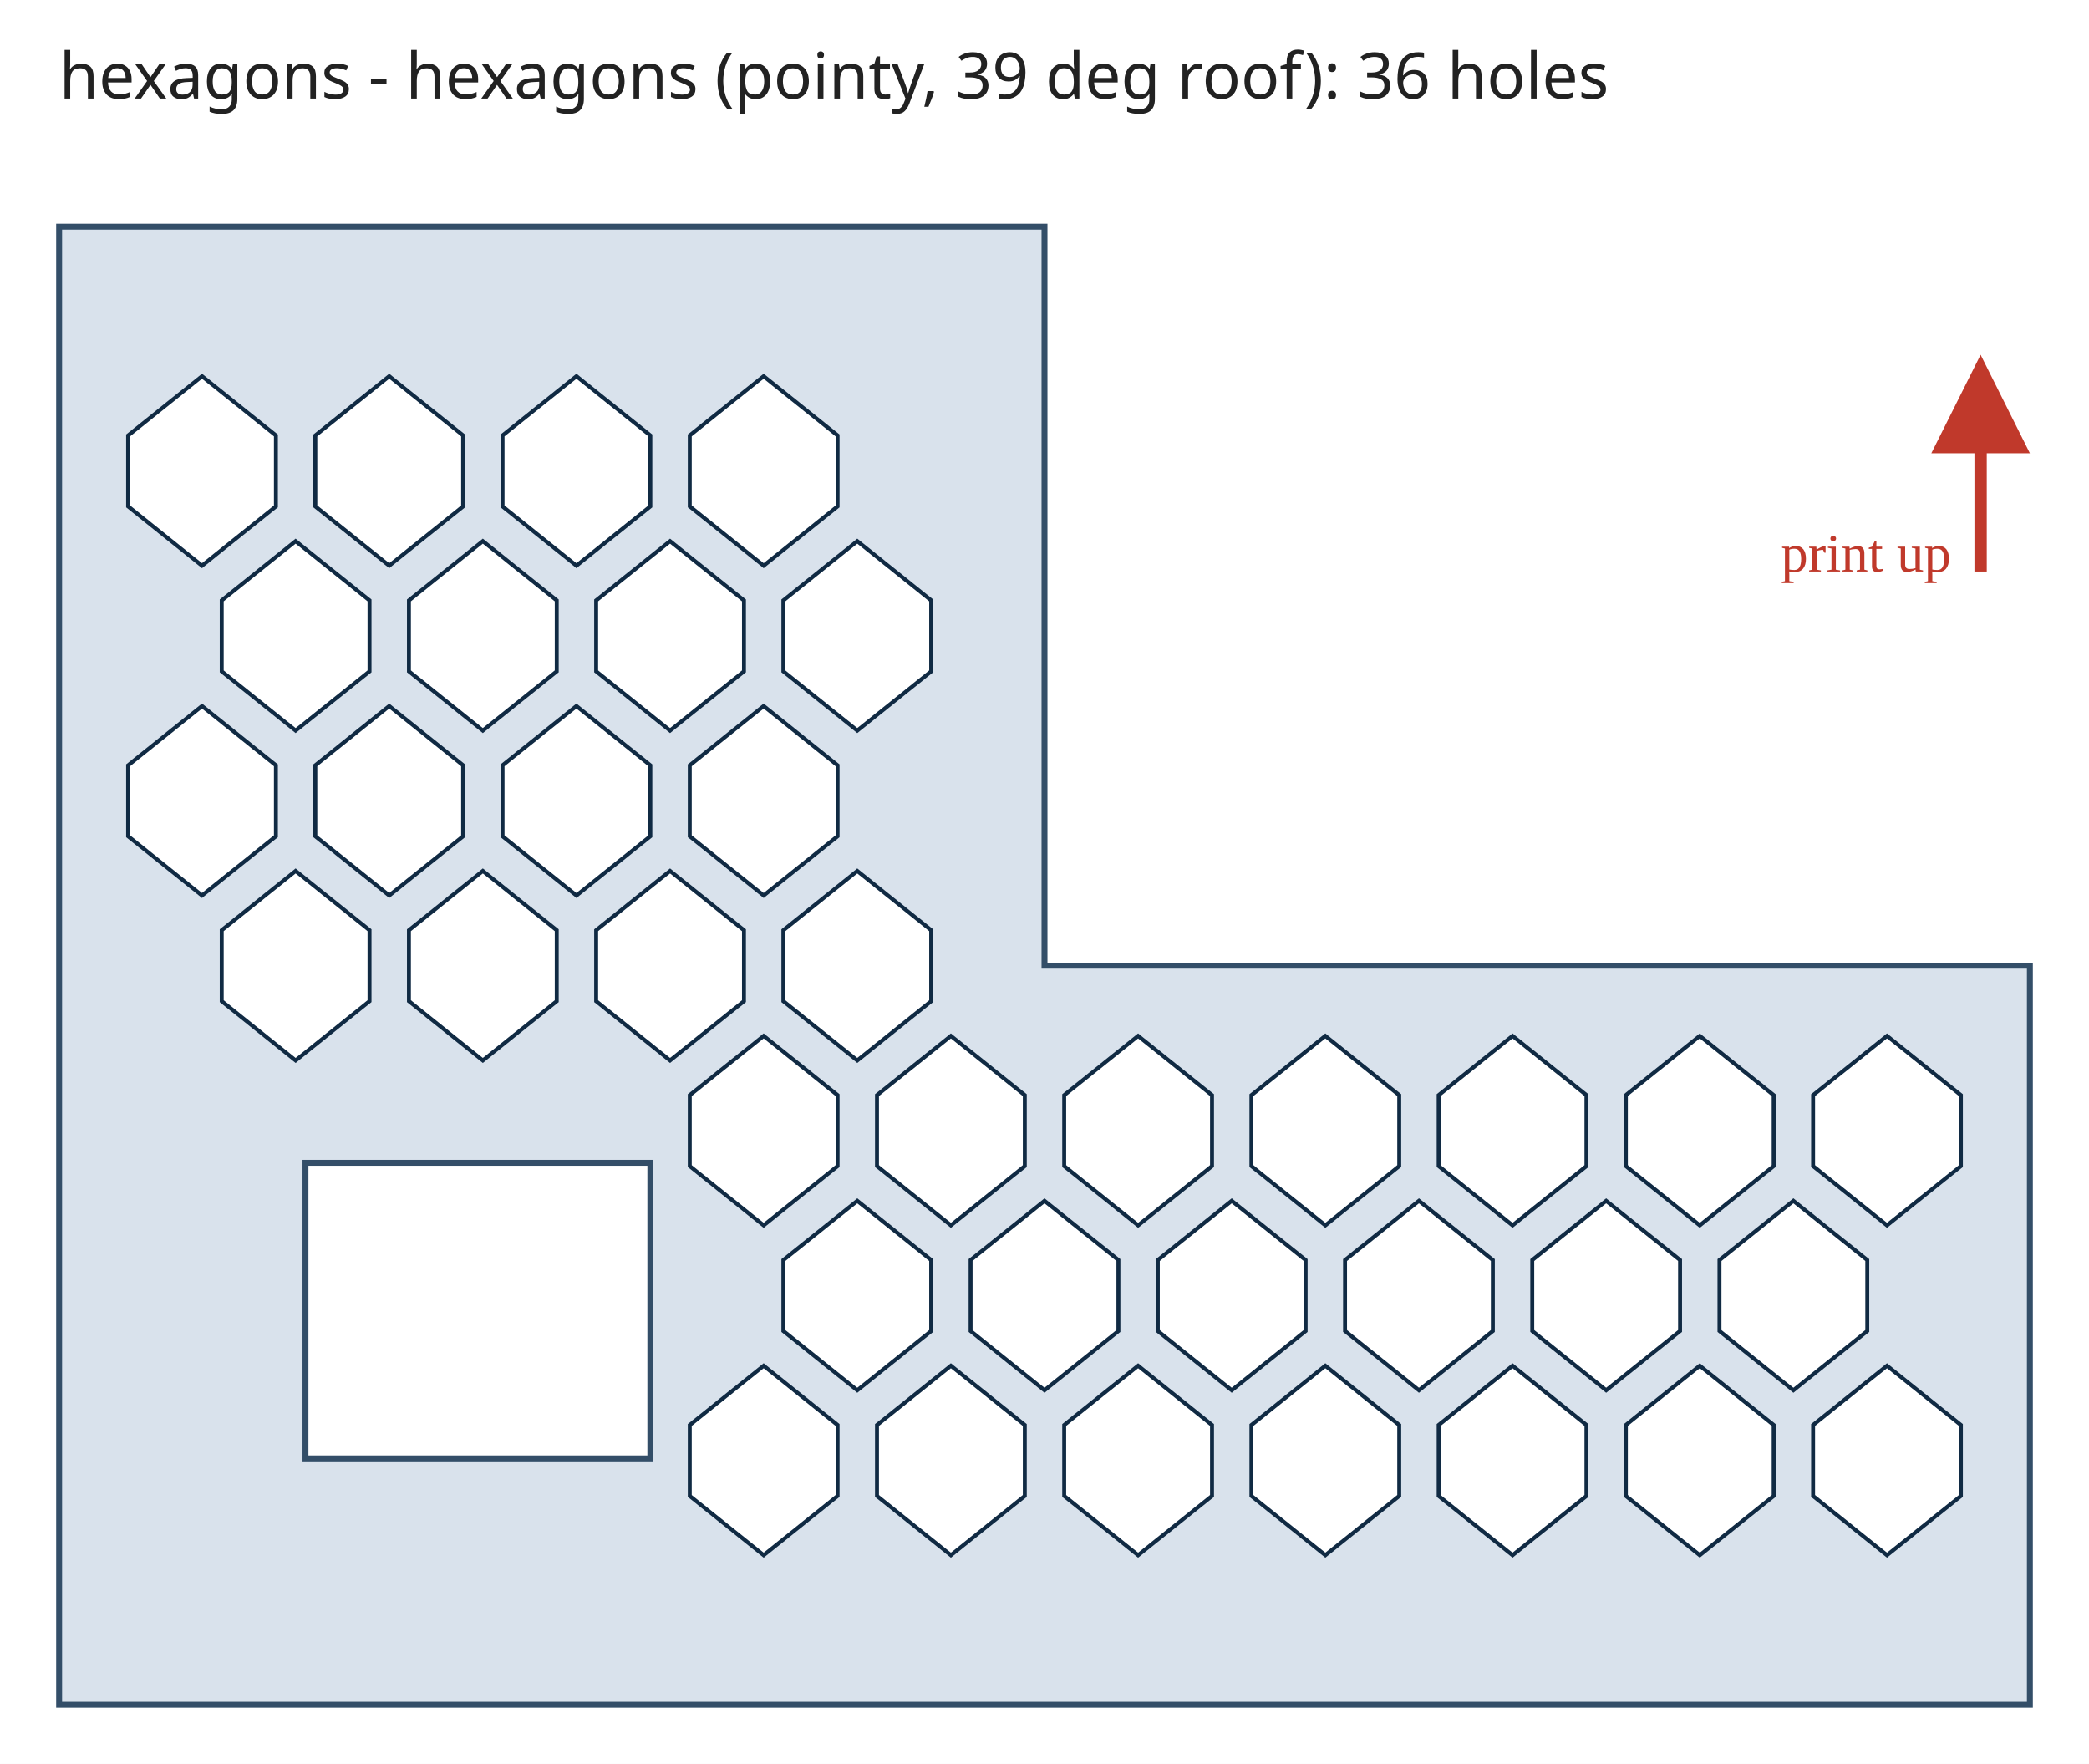
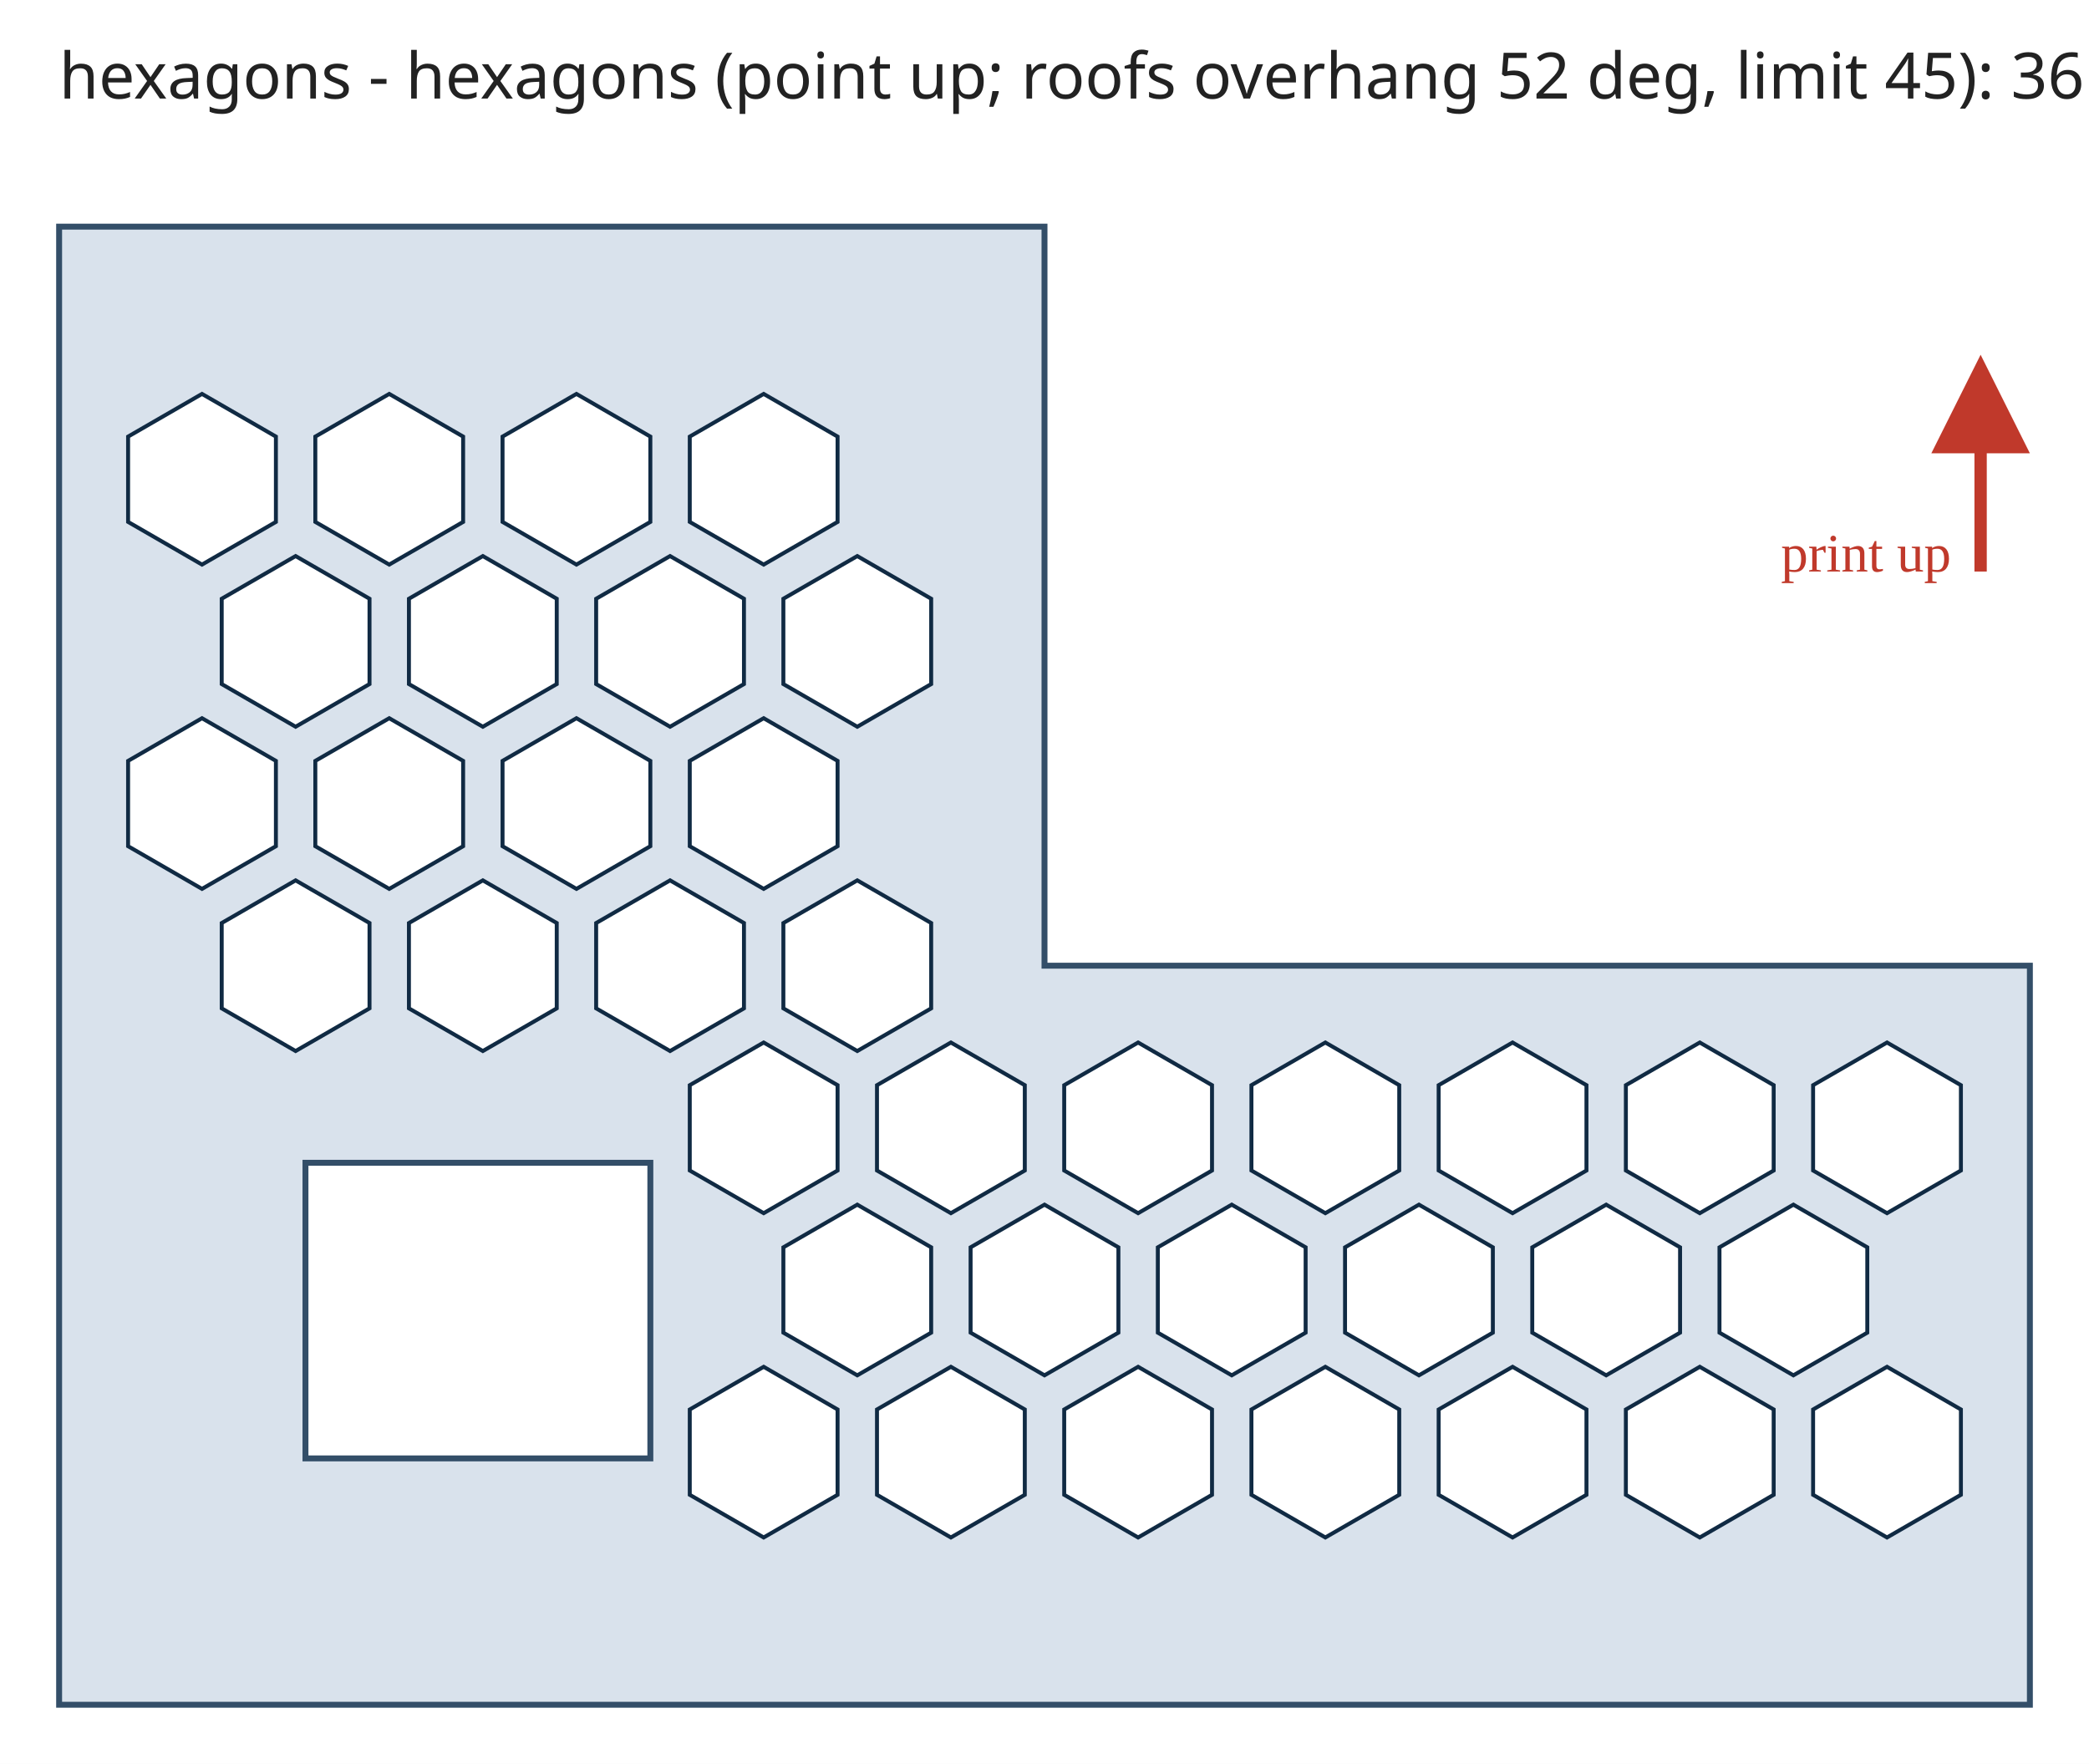
<svg xmlns="http://www.w3.org/2000/svg" width="424" height="358" viewBox="0 0 424 358">
  <defs>
    <marker id="a" markerWidth="8" markerHeight="8" refX="4" refY="4" orient="auto">
      <path d="M0,0 L8,4 L0,8 z" fill="#c0392b" />
    </marker>
  </defs>
  <rect width="100%" height="100%" fill="#ffffff" />
-   <text x="12" y="20" font-family="sans-serif" font-size="13" fill="#222">hexagons - hexagons (pointy, 39 deg roof): 36 holes</text>
+   <text x="12" y="20" font-family="sans-serif" font-size="13" fill="#222">hexagons - hexagons (point up; roofs overhang 52 deg, limit 45): 36 holes (36 NOT printable)</text>
  <path d="M 12.00 346.00 L 412.00 346.00 L 412.00 196.00 L 212.00 196.00 L 212.00 46.00 L 12.00 46.00 Z M 62.00 236.00 L 132.00 236.00 L 132.00 296.00 L 62.00 296.00 Z" fill="#d9e2ec" stroke="#334e68" stroke-width="1.2" fill-rule="evenodd" />
-   <path d="M 398.00 289.22 L 383.00 277.19 L 368.00 289.22 L 368.00 303.62 L 383.00 315.64 L 398.00 303.62 Z M 360.00 289.22 L 345.00 277.19 L 330.00 289.22 L 330.00 303.62 L 345.00 315.64 L 360.00 303.62 Z M 379.00 255.74 L 364.00 243.72 L 349.00 255.74 L 349.00 270.14 L 364.00 282.17 L 379.00 270.14 Z M 398.00 222.27 L 383.00 210.25 L 368.00 222.27 L 368.00 236.67 L 383.00 248.70 L 398.00 236.67 Z M 322.00 289.22 L 307.00 277.19 L 292.00 289.22 L 292.00 303.62 L 307.00 315.64 L 322.00 303.62 Z M 341.00 255.74 L 326.00 243.72 L 311.00 255.74 L 311.00 270.14 L 326.00 282.17 L 341.00 270.14 Z M 360.00 222.27 L 345.00 210.25 L 330.00 222.27 L 330.00 236.67 L 345.00 248.70 L 360.00 236.67 Z M 284.00 289.22 L 269.00 277.19 L 254.00 289.22 L 254.00 303.62 L 269.00 315.64 L 284.00 303.62 Z M 303.00 255.74 L 288.00 243.72 L 273.00 255.74 L 273.00 270.14 L 288.00 282.17 L 303.00 270.14 Z M 322.00 222.27 L 307.00 210.25 L 292.00 222.27 L 292.00 236.67 L 307.00 248.70 L 322.00 236.67 Z M 246.00 289.22 L 231.00 277.19 L 216.00 289.22 L 216.00 303.62 L 231.00 315.64 L 246.00 303.62 Z M 265.00 255.74 L 250.00 243.72 L 235.00 255.74 L 235.00 270.14 L 250.00 282.17 L 265.00 270.14 Z M 284.00 222.27 L 269.00 210.25 L 254.00 222.27 L 254.00 236.67 L 269.00 248.70 L 284.00 236.67 Z M 208.00 289.22 L 193.00 277.19 L 178.00 289.22 L 178.00 303.62 L 193.00 315.64 L 208.00 303.62 Z M 227.00 255.74 L 212.00 243.72 L 197.00 255.74 L 197.00 270.14 L 212.00 282.17 L 227.00 270.14 Z M 246.00 222.27 L 231.00 210.25 L 216.00 222.27 L 216.00 236.67 L 231.00 248.70 L 246.00 236.67 Z M 170.00 289.22 L 155.00 277.19 L 140.00 289.22 L 140.00 303.62 L 155.00 315.64 L 170.00 303.62 Z M 189.00 255.74 L 174.00 243.72 L 159.00 255.74 L 159.00 270.14 L 174.00 282.17 L 189.00 270.14 Z M 208.00 222.27 L 193.00 210.25 L 178.00 222.27 L 178.00 236.67 L 193.00 248.70 L 208.00 236.67 Z M 170.00 222.27 L 155.00 210.25 L 140.00 222.27 L 140.00 236.67 L 155.00 248.70 L 170.00 236.67 Z M 189.00 188.80 L 174.00 176.77 L 159.00 188.80 L 159.00 203.20 L 174.00 215.23 L 189.00 203.20 Z M 151.00 188.80 L 136.00 176.77 L 121.00 188.80 L 121.00 203.20 L 136.00 215.23 L 151.00 203.20 Z M 170.00 155.33 L 155.00 143.30 L 140.00 155.33 L 140.00 169.73 L 155.00 181.75 L 170.00 169.73 Z M 189.00 121.86 L 174.00 109.83 L 159.00 121.86 L 159.00 136.26 L 174.00 148.28 L 189.00 136.26 Z M 113.00 188.80 L 98.00 176.77 L 83.00 188.80 L 83.00 203.20 L 98.00 215.23 L 113.00 203.20 Z M 132.00 155.33 L 117.00 143.30 L 102.00 155.33 L 102.00 169.73 L 117.00 181.75 L 132.00 169.73 Z M 151.00 121.86 L 136.00 109.83 L 121.00 121.86 L 121.00 136.26 L 136.00 148.28 L 151.00 136.26 Z M 170.00 88.38 L 155.00 76.36 L 140.00 88.38 L 140.00 102.78 L 155.00 114.81 L 170.00 102.78 Z M 75.00 188.80 L 60.00 176.77 L 45.00 188.80 L 45.00 203.20 L 60.00 215.23 L 75.00 203.20 Z M 94.00 155.33 L 79.00 143.30 L 64.00 155.33 L 64.00 169.73 L 79.00 181.75 L 94.00 169.73 Z M 113.00 121.86 L 98.00 109.83 L 83.00 121.86 L 83.00 136.26 L 98.00 148.28 L 113.00 136.26 Z M 132.00 88.38 L 117.00 76.36 L 102.00 88.38 L 102.00 102.78 L 117.00 114.81 L 132.00 102.78 Z M 56.00 155.33 L 41.00 143.30 L 26.00 155.33 L 26.00 169.73 L 41.00 181.75 L 56.00 169.73 Z M 75.00 121.86 L 60.00 109.83 L 45.00 121.86 L 45.00 136.26 L 60.00 148.28 L 75.00 136.26 Z M 94.00 88.38 L 79.00 76.36 L 64.00 88.38 L 64.00 102.78 L 79.00 114.81 L 94.00 102.78 Z M 56.00 88.38 L 41.00 76.36 L 26.00 88.38 L 26.00 102.78 L 41.00 114.81 L 56.00 102.78 Z" fill="#ffffff" stroke="#102a43" stroke-width="0.8" />
+   <path d="M 398.00 286.07 L 383.00 277.41 L 368.00 286.07 L 368.00 303.39 L 383.00 312.05 L 398.00 303.39 Z M 360.00 286.07 L 345.00 277.41 L 330.00 286.07 L 330.00 303.39 L 345.00 312.05 L 360.00 303.39 Z M 379.00 253.16 L 364.00 244.50 L 349.00 253.16 L 349.00 270.48 L 364.00 279.14 L 379.00 270.48 Z M 398.00 220.25 L 383.00 211.59 L 368.00 220.25 L 368.00 237.57 L 383.00 246.23 L 398.00 237.57 Z M 322.00 286.07 L 307.00 277.41 L 292.00 286.07 L 292.00 303.39 L 307.00 312.05 L 322.00 303.39 Z M 341.00 253.16 L 326.00 244.50 L 311.00 253.16 L 311.00 270.48 L 326.00 279.14 L 341.00 270.48 Z M 360.00 220.25 L 345.00 211.59 L 330.00 220.25 L 330.00 237.57 L 345.00 246.23 L 360.00 237.57 Z M 284.00 286.07 L 269.00 277.41 L 254.00 286.07 L 254.00 303.39 L 269.00 312.05 L 284.00 303.39 Z M 303.00 253.16 L 288.00 244.50 L 273.00 253.16 L 273.00 270.48 L 288.00 279.14 L 303.00 270.48 Z M 322.00 220.25 L 307.00 211.59 L 292.00 220.25 L 292.00 237.57 L 307.00 246.23 L 322.00 237.57 Z M 246.00 286.07 L 231.00 277.41 L 216.00 286.07 L 216.00 303.39 L 231.00 312.05 L 246.00 303.39 Z M 265.00 253.16 L 250.00 244.50 L 235.00 253.16 L 235.00 270.48 L 250.00 279.14 L 265.00 270.48 Z M 284.00 220.25 L 269.00 211.59 L 254.00 220.25 L 254.00 237.57 L 269.00 246.23 L 284.00 237.57 Z M 208.00 286.07 L 193.00 277.41 L 178.00 286.07 L 178.00 303.39 L 193.00 312.05 L 208.00 303.39 Z M 227.00 253.16 L 212.00 244.50 L 197.00 253.16 L 197.00 270.48 L 212.00 279.14 L 227.00 270.48 Z M 246.00 220.25 L 231.00 211.59 L 216.00 220.25 L 216.00 237.57 L 231.00 246.23 L 246.00 237.57 Z M 170.00 286.07 L 155.00 277.41 L 140.00 286.07 L 140.00 303.39 L 155.00 312.05 L 170.00 303.39 Z M 189.00 253.16 L 174.00 244.50 L 159.00 253.16 L 159.00 270.48 L 174.00 279.14 L 189.00 270.48 Z M 208.00 220.25 L 193.00 211.59 L 178.00 220.25 L 178.00 237.57 L 193.00 246.23 L 208.00 237.57 Z M 170.00 220.25 L 155.00 211.59 L 140.00 220.25 L 140.00 237.57 L 155.00 246.23 L 170.00 237.57 Z M 189.00 187.34 L 174.00 178.68 L 159.00 187.34 L 159.00 204.66 L 174.00 213.32 L 189.00 204.66 Z M 151.00 187.34 L 136.00 178.68 L 121.00 187.34 L 121.00 204.66 L 136.00 213.32 L 151.00 204.66 Z M 170.00 154.43 L 155.00 145.77 L 140.00 154.43 L 140.00 171.75 L 155.00 180.41 L 170.00 171.75 Z M 189.00 121.52 L 174.00 112.86 L 159.00 121.52 L 159.00 138.84 L 174.00 147.50 L 189.00 138.84 Z M 113.00 187.34 L 98.00 178.68 L 83.00 187.34 L 83.00 204.66 L 98.00 213.32 L 113.00 204.66 Z M 132.00 154.43 L 117.00 145.77 L 102.00 154.43 L 102.00 171.75 L 117.00 180.41 L 132.00 171.75 Z M 151.00 121.52 L 136.00 112.86 L 121.00 121.52 L 121.00 138.84 L 136.00 147.50 L 151.00 138.84 Z M 170.00 88.61 L 155.00 79.95 L 140.00 88.61 L 140.00 105.93 L 155.00 114.59 L 170.00 105.93 Z M 75.00 187.34 L 60.00 178.68 L 45.00 187.34 L 45.00 204.66 L 60.00 213.32 L 75.00 204.66 Z M 94.00 154.43 L 79.00 145.77 L 64.00 154.43 L 64.00 171.75 L 79.00 180.41 L 94.00 171.75 Z M 113.00 121.52 L 98.00 112.86 L 83.00 121.52 L 83.00 138.84 L 98.00 147.50 L 113.00 138.84 Z M 132.00 88.61 L 117.00 79.95 L 102.00 88.61 L 102.00 105.93 L 117.00 114.59 L 132.00 105.93 Z M 56.00 154.43 L 41.00 145.77 L 26.00 154.43 L 26.00 171.75 L 41.00 180.41 L 56.00 171.75 Z M 75.00 121.52 L 60.00 112.86 L 45.00 121.52 L 45.00 138.84 L 60.00 147.50 L 75.00 138.84 Z M 94.00 88.61 L 79.00 79.95 L 64.00 88.61 L 64.00 105.93 L 79.00 114.59 L 94.00 105.93 Z M 56.00 88.61 L 41.00 79.95 L 26.00 88.61 L 26.00 105.93 L 41.00 114.59 L 56.00 105.93 Z" fill="#ffffff" stroke="#102a43" stroke-width="0.8" />
  <line x1="402" y1="116" x2="402" y2="82" stroke="#c0392b" stroke-width="2.5" marker-end="url(#a)" />
  <text x="396" y="116" font-size="11" fill="#c0392b" text-anchor="end">print up</text>
</svg>
